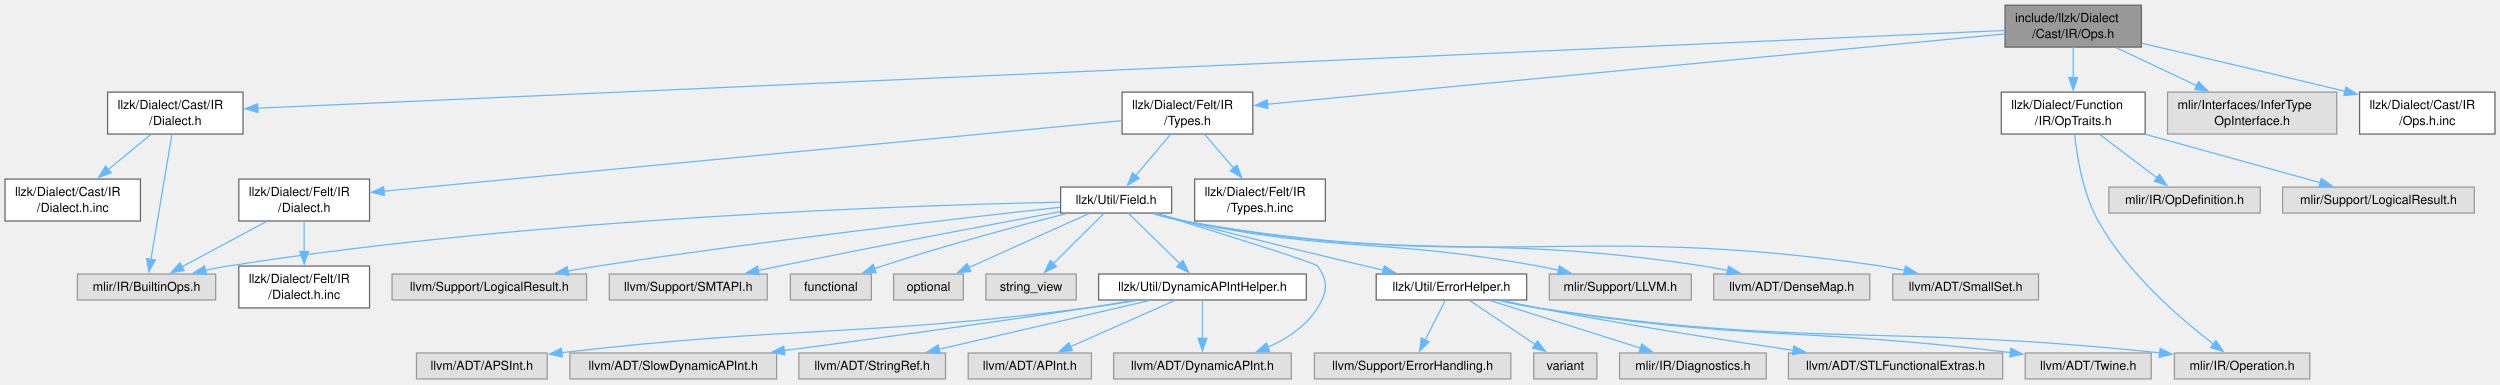
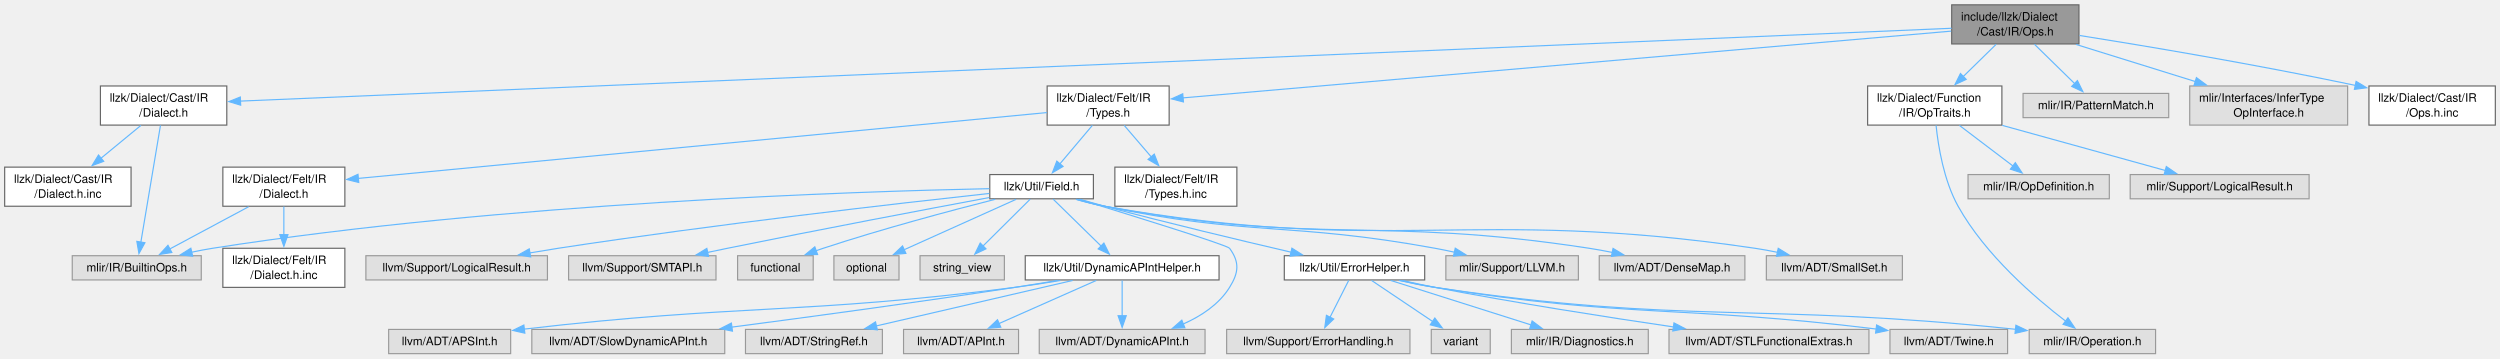
- <svg xmlns="http://www.w3.org/2000/svg" xmlns:xlink="http://www.w3.org/1999/xlink" width="1998pt" height="307pt" viewBox="0.00 0.00 1998.25 306.75">
+ <svg xmlns="http://www.w3.org/2000/svg" xmlns:xlink="http://www.w3.org/1999/xlink" width="2141pt" height="307pt" viewBox="0.00 0.00 2141.25 306.75">
  <g id="graph0" class="graph" transform="scale(1 1) rotate(0) translate(4 302.75)">
    <g id="Node000001" class="node">
      <g id="a_Node000001">
        <a xlink:title=" ">
-           <polygon fill="#999999" stroke="#666666" points="1707.62,-298.75 1598.62,-298.75 1598.62,-265.25 1707.62,-265.25 1707.62,-298.75" />
-           <text text-anchor="start" x="1606.62" y="-285.25" font-family="Helvetica,sans-Serif" font-size="10.00">include/llzk/Dialect</text>
-           <text text-anchor="middle" x="1653.12" y="-272.5" font-family="Helvetica,sans-Serif" font-size="10.00">/Cast/IR/Ops.h</text>
+           <polygon fill="#999999" stroke="#666666" points="1776.62,-298.75 1667.62,-298.75 1667.62,-265.25 1776.62,-265.25 1776.62,-298.75" />
+           <text text-anchor="start" x="1675.62" y="-285.25" font-family="Helvetica,sans-Serif" font-size="10.00">include/llzk/Dialect</text>
+           <text text-anchor="middle" x="1722.12" y="-272.5" font-family="Helvetica,sans-Serif" font-size="10.00">/Cast/IR/Ops.h</text>
        </a>
      </g>
    </g>
    <g id="Node000002" class="node">
      <g id="a_Node000002">
        <a xlink:href="Cast_2IR_2Dialect_8h.html" target="_top" xlink:title=" ">
          <polygon fill="white" stroke="#666666" points="190.25,-229.25 82,-229.25 82,-195.75 190.25,-195.75 190.25,-229.25" />
          <text text-anchor="start" x="90" y="-215.75" font-family="Helvetica,sans-Serif" font-size="10.00">llzk/Dialect/Cast/IR</text>
          <text text-anchor="middle" x="136.12" y="-203" font-family="Helvetica,sans-Serif" font-size="10.00">/Dialect.h</text>
        </a>
      </g>
    </g>
    <g id="edge1_Node000001_Node000002" class="edge">
      <g id="a_edge1_Node000001_Node000002">
        <a xlink:title=" ">
-           <path fill="none" stroke="#63b8ff" d="M1598.24,-278.56C1364.78,-268.17 454.79,-227.68 201.74,-216.42" />
-           <polygon fill="#63b8ff" stroke="#63b8ff" points="202.2,-212.94 192.05,-215.99 201.89,-219.93 202.2,-212.94" />
+           <path fill="none" stroke="#63b8ff" d="M1667.53,-278.68C1427.08,-268.44 462.87,-227.41 201.67,-216.29" />
+           <polygon fill="#63b8ff" stroke="#63b8ff" points="202.14,-212.81 192,-215.88 201.84,-219.8 202.14,-212.81" />
        </a>
      </g>
    </g>
    <g id="Node000005" class="node">
      <g id="a_Node000005">
        <a xlink:href="Felt_2IR_2Types_8h.html" target="_top" xlink:title=" ">
          <polygon fill="white" stroke="#666666" points="997.38,-229.25 892.88,-229.25 892.88,-195.75 997.38,-195.75 997.38,-229.25" />
          <text text-anchor="start" x="900.88" y="-215.75" font-family="Helvetica,sans-Serif" font-size="10.00">llzk/Dialect/Felt/IR</text>
          <text text-anchor="middle" x="945.12" y="-203" font-family="Helvetica,sans-Serif" font-size="10.00">/Types.h</text>
        </a>
      </g>
    </g>
    <g id="edge4_Node000001_Node000005" class="edge">
      <g id="a_edge4_Node000001_Node000005">
        <a xlink:title=" ">
-           <path fill="none" stroke="#63b8ff" d="M1598.16,-275.76C1468.91,-263.44 1146.27,-232.68 1008.79,-219.57" />
-           <polygon fill="#63b8ff" stroke="#63b8ff" points="1009.44,-216.12 999.15,-218.65 1008.77,-223.08 1009.44,-216.12" />
+           <path fill="none" stroke="#63b8ff" d="M1667.18,-276.23C1527.29,-264.07 1158.23,-232.01 1009.05,-219.05" />
+           <polygon fill="#63b8ff" stroke="#63b8ff" points="1009.62,-215.59 999.35,-218.21 1009.01,-222.56 1009.62,-215.59" />
        </a>
      </g>
    </g>
    <g id="Node000031" class="node">
      <g id="a_Node000031">
        <a xlink:href="OpTraits_8h.html" target="_top" xlink:title=" ">
          <polygon fill="white" stroke="#666666" points="1710.62,-229.25 1595.62,-229.25 1595.62,-195.75 1710.62,-195.75 1710.62,-229.25" />
          <text text-anchor="start" x="1603.62" y="-215.75" font-family="Helvetica,sans-Serif" font-size="10.00">llzk/Dialect/Function</text>
          <text text-anchor="middle" x="1653.12" y="-203" font-family="Helvetica,sans-Serif" font-size="10.00">/IR/OpTraits.h</text>
        </a>
      </g>
    </g>
    <g id="edge33_Node000001_Node000031" class="edge">
      <g id="a_edge33_Node000001_Node000031">
        <a xlink:title=" ">
-           <path fill="none" stroke="#63b8ff" d="M1653.12,-265C1653.12,-257.77 1653.12,-249.03 1653.12,-240.81" />
-           <polygon fill="#63b8ff" stroke="#63b8ff" points="1656.63,-240.9 1653.13,-230.9 1649.63,-240.9 1656.63,-240.9" />
+           <path fill="none" stroke="#63b8ff" d="M1705.77,-265C1697.35,-256.77 1686.91,-246.55 1677.56,-237.4" />
+           <polygon fill="#63b8ff" stroke="#63b8ff" points="1680.04,-234.93 1670.44,-230.44 1675.14,-239.94 1680.04,-234.93" />
        </a>
      </g>
    </g>
    <g id="Node000034" class="node">
      <g id="a_Node000034">
        <a xlink:title=" ">
-           <polygon fill="#e0e0e0" stroke="#999999" points="1863.75,-229.25 1728.5,-229.25 1728.5,-195.75 1863.75,-195.75 1863.75,-229.25" />
-           <text text-anchor="start" x="1736.5" y="-215.75" font-family="Helvetica,sans-Serif" font-size="10.00">mlir/Interfaces/InferType</text>
-           <text text-anchor="middle" x="1796.12" y="-203" font-family="Helvetica,sans-Serif" font-size="10.00">OpInterface.h</text>
+           <polygon fill="#e0e0e0" stroke="#999999" points="1853.5,-222.88 1728.75,-222.88 1728.75,-202.12 1853.5,-202.12 1853.5,-222.88" />
+           <text text-anchor="middle" x="1791.12" y="-209.38" font-family="Helvetica,sans-Serif" font-size="10.00">mlir/IR/PatternMatch.h</text>
        </a>
      </g>
    </g>
    <g id="edge37_Node000001_Node000034" class="edge">
      <g id="a_edge37_Node000001_Node000034">
        <a xlink:title=" ">
-           <path fill="none" stroke="#63b8ff" d="M1687.38,-264.83C1706.74,-255.69 1731.17,-244.16 1751.97,-234.34" />
-           <polygon fill="#63b8ff" stroke="#63b8ff" points="1753.23,-237.62 1760.78,-230.18 1750.25,-231.29 1753.23,-237.62" />
+           <path fill="none" stroke="#63b8ff" d="M1738.48,-265C1748.81,-254.89 1762.19,-241.81 1772.87,-231.36" />
+           <polygon fill="#63b8ff" stroke="#63b8ff" points="1775.3,-233.88 1780,-224.38 1770.41,-228.87 1775.3,-233.88" />
        </a>
      </g>
    </g>
    <g id="Node000035" class="node">
      <g id="a_Node000035">
-         <a xlink:href="Cast_2IR_2Ops_8h_8inc.html" target="_top" xlink:title=" ">
-           <polygon fill="white" stroke="#666666" points="1990.25,-229.25 1882,-229.25 1882,-195.75 1990.25,-195.75 1990.25,-229.25" />
-           <text text-anchor="start" x="1890" y="-215.75" font-family="Helvetica,sans-Serif" font-size="10.00">llzk/Dialect/Cast/IR</text>
-           <text text-anchor="middle" x="1936.12" y="-203" font-family="Helvetica,sans-Serif" font-size="10.00">/Ops.h.inc</text>
+         <a xlink:title=" ">
+           <polygon fill="#e0e0e0" stroke="#999999" points="2006.75,-229.25 1871.5,-229.25 1871.5,-195.75 2006.75,-195.75 2006.75,-229.25" />
+           <text text-anchor="start" x="1879.5" y="-215.75" font-family="Helvetica,sans-Serif" font-size="10.00">mlir/Interfaces/InferType</text>
+           <text text-anchor="middle" x="1939.12" y="-203" font-family="Helvetica,sans-Serif" font-size="10.00">OpInterface.h</text>
        </a>
      </g>
    </g>
    <g id="edge38_Node000001_Node000035" class="edge">
      <g id="a_edge38_Node000001_Node000035">
        <a xlink:title=" ">
-           <path fill="none" stroke="#63b8ff" d="M1707.87,-268.35C1749.89,-258.58 1809.64,-244.59 1870.53,-229.87" />
-           <polygon fill="#63b8ff" stroke="#63b8ff" points="1871.14,-233.32 1880.03,-227.56 1869.49,-226.52 1871.14,-233.32" />
+           <path fill="none" stroke="#63b8ff" d="M1774.1,-264.83C1804.86,-255.27 1844.02,-243.08 1876.47,-232.99" />
+           <polygon fill="#63b8ff" stroke="#63b8ff" points="1877.24,-236.41 1885.75,-230.1 1875.16,-229.73 1877.24,-236.41" />
+         </a>
+       </g>
+     </g>
+     <g id="Node000036" class="node">
+       <g id="a_Node000036">
+         <a xlink:href="Cast_2IR_2Ops_8h_8inc.html" target="_top" xlink:title=" ">
+           <polygon fill="white" stroke="#666666" points="2133.25,-229.25 2025,-229.25 2025,-195.75 2133.25,-195.75 2133.25,-229.25" />
+           <text text-anchor="start" x="2033" y="-215.75" font-family="Helvetica,sans-Serif" font-size="10.00">llzk/Dialect/Cast/IR</text>
+           <text text-anchor="middle" x="2079.12" y="-203" font-family="Helvetica,sans-Serif" font-size="10.00">/Ops.h.inc</text>
+         </a>
+       </g>
+     </g>
+     <g id="edge39_Node000001_Node000036" class="edge">
+       <g id="a_edge39_Node000001_Node000036">
+         <a xlink:title=" ">
+           <path fill="none" stroke="#63b8ff" d="M1777.08,-272.52C1833.88,-263.49 1925.36,-248.2 2013.28,-229.78" />
+           <polygon fill="#63b8ff" stroke="#63b8ff" points="2014,-233.2 2023.06,-227.71 2012.56,-226.35 2014,-233.2" />
        </a>
      </g>
    </g>
    <g id="Node000003" class="node">
      <g id="a_Node000003">
        <a xlink:title=" ">
          <polygon fill="#e0e0e0" stroke="#999999" points="168.38,-83.88 57.88,-83.88 57.88,-63.12 168.38,-63.12 168.38,-83.88" />
          <text text-anchor="middle" x="113.12" y="-70.38" font-family="Helvetica,sans-Serif" font-size="10.00">mlir/IR/BuiltinOps.h</text>
        </a>
      </g>
    </g>
    <g id="edge2_Node000002_Node000003" class="edge">
      <g id="a_edge2_Node000002_Node000003">
        <a xlink:title=" ">
          <path fill="none" stroke="#63b8ff" d="M133.44,-195.52C129.27,-170.67 121.23,-122.77 116.61,-95.27" />
          <polygon fill="#63b8ff" stroke="#63b8ff" points="120.12,-95 115.01,-85.72 113.21,-96.16 120.12,-95" />
        </a>
      </g>
    </g>
    <g id="Node000004" class="node">
      <g id="a_Node000004">
        <a xlink:href="Cast_2IR_2Dialect_8h_8inc.html" target="_top" xlink:title=" ">
          <polygon fill="white" stroke="#666666" points="108.25,-159.75 0,-159.75 0,-126.25 108.25,-126.25 108.25,-159.75" />
          <text text-anchor="start" x="8" y="-146.25" font-family="Helvetica,sans-Serif" font-size="10.00">llzk/Dialect/Cast/IR</text>
          <text text-anchor="middle" x="54.12" y="-133.5" font-family="Helvetica,sans-Serif" font-size="10.00">/Dialect.h.inc</text>
        </a>
      </g>
    </g>
    <g id="edge3_Node000002_Node000004" class="edge">
      <g id="a_edge3_Node000002_Node000004">
        <a xlink:title=" ">
          <path fill="none" stroke="#63b8ff" d="M116.69,-195.5C106.45,-187.07 93.7,-176.58 82.39,-167.27" />
          <polygon fill="#63b8ff" stroke="#63b8ff" points="84.82,-164.73 74.87,-161.08 80.37,-170.14 84.82,-164.73" />
        </a>
      </g>
    </g>
    <g id="Node000006" class="node">
      <g id="a_Node000006">
        <a xlink:href="Felt_2IR_2Dialect_8h.html" target="_top" xlink:title=" ">
          <polygon fill="white" stroke="#666666" points="291.38,-159.75 186.88,-159.75 186.88,-126.25 291.38,-126.25 291.38,-159.75" />
          <text text-anchor="start" x="194.88" y="-146.25" font-family="Helvetica,sans-Serif" font-size="10.00">llzk/Dialect/Felt/IR</text>
          <text text-anchor="middle" x="239.12" y="-133.5" font-family="Helvetica,sans-Serif" font-size="10.00">/Dialect.h</text>
        </a>
      </g>
    </g>
    <g id="edge5_Node000005_Node000006" class="edge">
      <g id="a_edge5_Node000005_Node000006">
        <a xlink:title=" ">
          <path fill="none" stroke="#63b8ff" d="M892.64,-206.48C765.35,-194.31 440.61,-163.26 302.66,-150.07" />
          <polygon fill="#63b8ff" stroke="#63b8ff" points="303.27,-146.62 292.99,-149.15 302.61,-153.59 303.27,-146.62" />
        </a>
      </g>
    </g>
    <g id="Node000008" class="node">
      <g id="a_Node000008">
        <a xlink:href="Field_8h.html" target="_top" xlink:title=" ">
          <polygon fill="white" stroke="#666666" points="932.5,-153.38 843.75,-153.38 843.75,-132.62 932.5,-132.62 932.5,-153.38" />
          <text text-anchor="middle" x="888.12" y="-139.88" font-family="Helvetica,sans-Serif" font-size="10.00">llzk/Util/Field.h</text>
        </a>
      </g>
    </g>
    <g id="edge8_Node000005_Node000008" class="edge">
      <g id="a_edge8_Node000005_Node000008">
        <a xlink:title=" ">
          <path fill="none" stroke="#63b8ff" d="M931.62,-195.5C923.25,-185.59 912.47,-172.83 903.74,-162.49" />
          <polygon fill="#63b8ff" stroke="#63b8ff" points="906.52,-160.36 897.4,-154.98 901.17,-164.88 906.52,-160.36" />
        </a>
      </g>
    </g>
    <g id="Node000030" class="node">
      <g id="a_Node000030">
        <a xlink:href="Felt_2IR_2Types_8h_8inc.html" target="_top" xlink:title=" ">
          <polygon fill="white" stroke="#666666" points="1055.38,-159.75 950.88,-159.75 950.88,-126.25 1055.38,-126.25 1055.38,-159.75" />
          <text text-anchor="start" x="958.88" y="-146.25" font-family="Helvetica,sans-Serif" font-size="10.00">llzk/Dialect/Felt/IR</text>
          <text text-anchor="middle" x="1003.12" y="-133.5" font-family="Helvetica,sans-Serif" font-size="10.00">/Types.h.inc</text>
        </a>
      </g>
    </g>
    <g id="edge32_Node000005_Node000030" class="edge">
      <g id="a_edge32_Node000005_Node000030">
        <a xlink:title=" ">
          <path fill="none" stroke="#63b8ff" d="M958.87,-195.5C965.8,-187.43 974.37,-177.47 982.1,-168.46" />
          <polygon fill="#63b8ff" stroke="#63b8ff" points="984.63,-170.9 988.49,-161.03 979.32,-166.33 984.63,-170.9" />
        </a>
      </g>
    </g>
    <g id="edge6_Node000006_Node000003" class="edge">
      <g id="a_edge6_Node000006_Node000003">
        <a xlink:title=" ">
          <path fill="none" stroke="#63b8ff" d="M208.94,-125.83C188.46,-114.86 161.54,-100.44 141.46,-89.68" />
          <polygon fill="#63b8ff" stroke="#63b8ff" points="143.17,-86.62 132.7,-84.99 139.86,-92.79 143.17,-86.62" />
        </a>
      </g>
    </g>
    <g id="Node000007" class="node">
      <g id="a_Node000007">
        <a xlink:href="Felt_2IR_2Dialect_8h_8inc.html" target="_top" xlink:title=" ">
          <polygon fill="white" stroke="#666666" points="291.38,-90.25 186.88,-90.25 186.88,-56.75 291.38,-56.75 291.38,-90.25" />
          <text text-anchor="start" x="194.88" y="-76.75" font-family="Helvetica,sans-Serif" font-size="10.00">llzk/Dialect/Felt/IR</text>
          <text text-anchor="middle" x="239.12" y="-64" font-family="Helvetica,sans-Serif" font-size="10.00">/Dialect.h.inc</text>
        </a>
      </g>
    </g>
    <g id="edge7_Node000006_Node000007" class="edge">
      <g id="a_edge7_Node000006_Node000007">
        <a xlink:title=" ">
          <path fill="none" stroke="#63b8ff" d="M239.12,-126C239.12,-118.77 239.12,-110.03 239.12,-101.81" />
          <polygon fill="#63b8ff" stroke="#63b8ff" points="242.63,-101.9 239.13,-91.9 235.63,-101.9 242.63,-101.9" />
        </a>
      </g>
    </g>
    <g id="edge22_Node000008_Node000003" class="edge">
      <g id="a_edge22_Node000008_Node000003">
        <a xlink:title=" ">
          <path fill="none" stroke="#63b8ff" d="M843.39,-141.3C730.92,-138.97 427.52,-129.28 178.12,-90.25 172.17,-89.32 165.97,-88.12 159.85,-86.8" />
          <polygon fill="#63b8ff" stroke="#63b8ff" points="161.02,-83.47 150.49,-84.65 159.46,-90.3 161.02,-83.47" />
        </a>
      </g>
    </g>
    <g id="Node000009" class="node">
      <g id="a_Node000009">
        <a xlink:href="DynamicAPIntHelper_8h.html" target="_top" xlink:title="This file implements helper methods for constructing DynamicAPInts.">
          <polygon fill="white" stroke="#666666" points="1040.12,-83.88 874.12,-83.88 874.12,-63.12 1040.12,-63.12 1040.12,-83.88" />
          <text text-anchor="middle" x="957.12" y="-70.38" font-family="Helvetica,sans-Serif" font-size="10.00">llzk/Util/DynamicAPIntHelper.h</text>
        </a>
      </g>
    </g>
    <g id="edge9_Node000008_Node000009" class="edge">
      <g id="a_edge9_Node000008_Node000009">
        <a xlink:title=" ">
          <path fill="none" stroke="#63b8ff" d="M898.01,-132.33C908.77,-121.8 926.2,-104.76 939.35,-91.89" />
          <polygon fill="#63b8ff" stroke="#63b8ff" points="941.47,-94.71 946.18,-85.21 936.58,-89.7 941.47,-94.71" />
        </a>
      </g>
    </g>
    <g id="Node000012" class="node">
      <g id="a_Node000012">
        <a xlink:title=" ">
          <polygon fill="#e0e0e0" stroke="#999999" points="1028.12,-20.75 886.12,-20.75 886.12,0 1028.12,0 1028.12,-20.75" />
          <text text-anchor="middle" x="957.12" y="-7.25" font-family="Helvetica,sans-Serif" font-size="10.00">llvm/ADT/DynamicAPInt.h</text>
        </a>
      </g>
    </g>
    <g id="edge25_Node000008_Node000012" class="edge">
      <g id="a_edge25_Node000008_Node000012">
        <a xlink:title=" ">
          <path fill="none" stroke="#63b8ff" d="M920.21,-132.2C966.61,-117.97 1047.16,-92.95 1049.12,-90.25 1057.9,-78.22 1056.99,-69.39 1049.12,-56.75 1040.11,-42.25 1024.94,-32.25 1009.5,-25.41" />
          <polygon fill="#63b8ff" stroke="#63b8ff" points="1010.82,-22.17 1000.24,-21.72 1008.23,-28.67 1010.82,-22.17" />
        </a>
      </g>
    </g>
    <g id="Node000015" class="node">
      <g id="a_Node000015">
        <a xlink:href="ErrorHelper_8h.html" target="_top" xlink:title=" ">
          <polygon fill="white" stroke="#666666" points="1216.25,-83.88 1096,-83.88 1096,-63.12 1216.25,-63.12 1216.25,-83.88" />
          <text text-anchor="middle" x="1156.12" y="-70.38" font-family="Helvetica,sans-Serif" font-size="10.00">llzk/Util/ErrorHelper.h</text>
        </a>
      </g>
    </g>
    <g id="edge15_Node000008_Node000015" class="edge">
      <g id="a_edge15_Node000008_Node000015">
        <a xlink:title=" ">
          <path fill="none" stroke="#63b8ff" d="M920.9,-132.18C927.89,-130.16 935.24,-128.09 942.12,-126.25 996.2,-111.83 1058.42,-96.98 1101.78,-86.9" />
          <polygon fill="#63b8ff" stroke="#63b8ff" points="1102.51,-90.33 1111.46,-84.66 1100.93,-83.51 1102.51,-90.33" />
        </a>
      </g>
    </g>
    <g id="Node000022" class="node">
      <g id="a_Node000022">
        <a xlink:title=" ">
          <polygon fill="#e0e0e0" stroke="#999999" points="1347.88,-83.88 1234.38,-83.88 1234.38,-63.12 1347.88,-63.12 1347.88,-83.88" />
          <text text-anchor="middle" x="1291.12" y="-70.38" font-family="Helvetica,sans-Serif" font-size="10.00">mlir/Support/LLVM.h</text>
        </a>
      </g>
    </g>
    <g id="edge23_Node000008_Node000022" class="edge">
      <g id="a_edge23_Node000008_Node000022">
        <a xlink:title=" ">
          <path fill="none" stroke="#63b8ff" d="M918.76,-132.16C926.33,-129.98 934.48,-127.84 942.12,-126.25 1066.26,-100.42 1100.39,-113 1225.12,-90.25 1230.63,-89.25 1236.37,-88.07 1242.06,-86.82" />
          <polygon fill="#63b8ff" stroke="#63b8ff" points="1242.43,-90.33 1251.41,-84.7 1240.88,-83.5 1242.43,-90.33" />
        </a>
      </g>
    </g>
    <g id="Node000023" class="node">
      <g id="a_Node000023">
        <a xlink:title=" ">
          <polygon fill="#e0e0e0" stroke="#999999" points="1490.5,-83.88 1365.75,-83.88 1365.75,-63.12 1490.5,-63.12 1490.5,-83.88" />
          <text text-anchor="middle" x="1428.12" y="-70.38" font-family="Helvetica,sans-Serif" font-size="10.00">llvm/ADT/DenseMap.h</text>
        </a>
      </g>
    </g>
    <g id="edge24_Node000008_Node000023" class="edge">
      <g id="a_edge24_Node000008_Node000023">
        <a xlink:title=" ">
          <path fill="none" stroke="#63b8ff" d="M917.86,-132.19C925.68,-129.92 934.16,-127.74 942.12,-126.25 1124.1,-92.17 1174.13,-118.36 1357.12,-90.25 1363.6,-89.26 1370.37,-88.02 1377.04,-86.67" />
          <polygon fill="#63b8ff" stroke="#63b8ff" points="1377.58,-90.14 1386.64,-84.65 1376.13,-83.29 1377.58,-90.14" />
        </a>
      </g>
    </g>
    <g id="Node000024" class="node">
      <g id="a_Node000024">
        <a xlink:title=" ">
          <polygon fill="#e0e0e0" stroke="#999999" points="1625.38,-83.88 1508.88,-83.88 1508.88,-63.12 1625.38,-63.12 1625.38,-83.88" />
          <text text-anchor="middle" x="1567.12" y="-70.38" font-family="Helvetica,sans-Serif" font-size="10.00">llvm/ADT/SmallSet.h</text>
        </a>
      </g>
    </g>
    <g id="edge26_Node000008_Node000024" class="edge">
      <g id="a_edge26_Node000008_Node000024">
        <a xlink:title=" ">
          <path fill="none" stroke="#63b8ff" d="M917.56,-132.15C925.45,-129.86 934.05,-127.67 942.12,-126.25 1186.44,-83.26 1253.69,-126.36 1499.12,-90.25 1505.5,-89.31 1512.16,-88.08 1518.71,-86.73" />
          <polygon fill="#63b8ff" stroke="#63b8ff" points="1519.07,-90.23 1528.09,-84.67 1517.57,-83.39 1519.07,-90.23" />
        </a>
      </g>
    </g>
    <g id="Node000025" class="node">
      <g id="a_Node000025">
        <a xlink:title=" ">
          <polygon fill="#e0e0e0" stroke="#999999" points="464.88,-83.88 309.38,-83.88 309.38,-63.12 464.88,-63.12 464.88,-83.88" />
          <text text-anchor="middle" x="387.12" y="-70.38" font-family="Helvetica,sans-Serif" font-size="10.00">llvm/Support/LogicalResult.h</text>
        </a>
      </g>
    </g>
    <g id="edge27_Node000008_Node000025" class="edge">
      <g id="a_edge27_Node000008_Node000025">
        <a xlink:title=" ">
          <path fill="none" stroke="#63b8ff" d="M843.29,-137.21C767.21,-128.9 608.02,-110.72 474.12,-90.25 466.2,-89.04 457.88,-87.66 449.67,-86.25" />
          <polygon fill="#63b8ff" stroke="#63b8ff" points="450.52,-82.84 440.06,-84.56 449.3,-89.74 450.52,-82.84" />
        </a>
      </g>
    </g>
    <g id="Node000026" class="node">
      <g id="a_Node000026">
        <a xlink:title=" ">
          <polygon fill="#e0e0e0" stroke="#999999" points="609.25,-83.88 483,-83.88 483,-63.12 609.25,-63.12 609.25,-83.88" />
          <text text-anchor="middle" x="546.12" y="-70.38" font-family="Helvetica,sans-Serif" font-size="10.00">llvm/Support/SMTAPI.h</text>
        </a>
      </g>
    </g>
    <g id="edge28_Node000008_Node000026" class="edge">
      <g id="a_edge28_Node000008_Node000026">
        <a xlink:title=" ">
          <path fill="none" stroke="#63b8ff" d="M843.32,-133.7C789.88,-123.72 697.88,-106.32 619.12,-90.25 613.55,-89.11 607.74,-87.9 601.95,-86.68" />
          <polygon fill="#63b8ff" stroke="#63b8ff" points="602.86,-83.3 592.35,-84.64 601.41,-90.14 602.86,-83.3" />
        </a>
      </g>
    </g>
    <g id="Node000027" class="node">
      <g id="a_Node000027">
        <a xlink:title=" ">
          <polygon fill="#e0e0e0" stroke="#999999" points="692.5,-83.88 627.75,-83.88 627.75,-63.12 692.5,-63.12 692.5,-83.88" />
          <text text-anchor="middle" x="660.12" y="-70.38" font-family="Helvetica,sans-Serif" font-size="10.00">functional</text>
        </a>
      </g>
    </g>
    <g id="edge29_Node000008_Node000027" class="edge">
      <g id="a_edge29_Node000008_Node000027">
        <a xlink:title=" ">
          <path fill="none" stroke="#63b8ff" d="M848.39,-132.2C810.31,-122.52 751.35,-106.8 701.12,-90.25 699.06,-89.57 696.95,-88.85 694.82,-88.1" />
          <polygon fill="#63b8ff" stroke="#63b8ff" points="696.28,-84.9 685.69,-84.74 693.87,-91.47 696.28,-84.9" />
        </a>
      </g>
    </g>
    <g id="Node000028" class="node">
      <g id="a_Node000028">
        <a xlink:title=" ">
          <polygon fill="#e0e0e0" stroke="#999999" points="766,-83.88 710.25,-83.88 710.25,-63.12 766,-63.12 766,-83.88" />
          <text text-anchor="middle" x="738.12" y="-70.38" font-family="Helvetica,sans-Serif" font-size="10.00">optional</text>
        </a>
      </g>
    </g>
    <g id="edge30_Node000008_Node000028" class="edge">
      <g id="a_edge30_Node000008_Node000028">
        <a xlink:title=" ">
          <path fill="none" stroke="#63b8ff" d="M866.31,-132.18C841.1,-120.84 799.35,-102.05 770.38,-89.01" />
          <polygon fill="#63b8ff" stroke="#63b8ff" points="771.9,-85.86 761.34,-84.95 769.03,-92.24 771.9,-85.86" />
        </a>
      </g>
    </g>
    <g id="Node000029" class="node">
      <g id="a_Node000029">
        <a xlink:title=" ">
          <polygon fill="#e0e0e0" stroke="#999999" points="856.25,-83.88 784,-83.88 784,-63.12 856.25,-63.12 856.25,-83.88" />
          <text text-anchor="middle" x="820.12" y="-70.38" font-family="Helvetica,sans-Serif" font-size="10.00">string_view</text>
        </a>
      </g>
    </g>
    <g id="edge31_Node000008_Node000029" class="edge">
      <g id="a_edge31_Node000008_Node000029">
        <a xlink:title=" ">
          <path fill="none" stroke="#63b8ff" d="M878.38,-132.33C867.88,-121.9 850.93,-105.08 838.02,-92.26" />
          <polygon fill="#63b8ff" stroke="#63b8ff" points="840.49,-89.78 830.92,-85.22 835.56,-94.75 840.49,-89.78" />
        </a>
      </g>
    </g>
    <g id="Node000010" class="node">
      <g id="a_Node000010">
        <a xlink:title=" ">
          <polygon fill="#e0e0e0" stroke="#999999" points="868.38,-20.75 769.88,-20.75 769.88,0 868.38,0 868.38,-20.75" />
          <text text-anchor="middle" x="819.12" y="-7.25" font-family="Helvetica,sans-Serif" font-size="10.00">llvm/ADT/APInt.h</text>
        </a>
      </g>
    </g>
    <g id="edge10_Node000009_Node000010" class="edge">
      <g id="a_edge10_Node000009_Node000010">
        <a xlink:title=" ">
          <path fill="none" stroke="#63b8ff" d="M934.95,-62.68C912.42,-52.7 877.27,-37.13 851.6,-25.76" />
          <polygon fill="#63b8ff" stroke="#63b8ff" points="853.19,-22.63 842.63,-21.78 850.35,-29.03 853.19,-22.63" />
        </a>
      </g>
    </g>
    <g id="Node000011" class="node">
      <g id="a_Node000011">
        <a xlink:title=" ">
          <polygon fill="#e0e0e0" stroke="#999999" points="433.38,-20.75 328.88,-20.75 328.88,0 433.38,0 433.38,-20.75" />
          <text text-anchor="middle" x="381.12" y="-7.25" font-family="Helvetica,sans-Serif" font-size="10.00">llvm/ADT/APSInt.h</text>
        </a>
      </g>
    </g>
    <g id="edge11_Node000009_Node000011" class="edge">
      <g id="a_edge11_Node000009_Node000011">
        <a xlink:title=" ">
          <path fill="none" stroke="#63b8ff" d="M904.21,-62.65C891.45,-60.5 877.82,-58.37 865.12,-56.75 681.63,-33.28 631.42,-42.7 444.97,-21.01" />
          <polygon fill="#63b8ff" stroke="#63b8ff" points="445.51,-17.55 435.17,-19.86 444.69,-24.51 445.51,-17.55" />
        </a>
      </g>
    </g>
    <g id="edge12_Node000009_Node000012" class="edge">
      <g id="a_edge12_Node000009_Node000012">
        <a xlink:title=" ">
          <path fill="none" stroke="#63b8ff" d="M957.12,-62.68C957.12,-54.52 957.12,-42.63 957.12,-32.35" />
          <polygon fill="#63b8ff" stroke="#63b8ff" points="960.63,-32.48 957.13,-22.48 953.63,-32.48 960.63,-32.48" />
        </a>
      </g>
    </g>
    <g id="Node000013" class="node">
      <g id="a_Node000013">
        <a xlink:title=" ">
          <polygon fill="#e0e0e0" stroke="#999999" points="616.75,-20.75 451.5,-20.75 451.5,0 616.75,0 616.75,-20.75" />
          <text text-anchor="middle" x="534.12" y="-7.25" font-family="Helvetica,sans-Serif" font-size="10.00">llvm/ADT/SlowDynamicAPInt.h</text>
        </a>
      </g>
    </g>
    <g id="edge13_Node000009_Node000013" class="edge">
      <g id="a_edge13_Node000009_Node000013">
        <a xlink:title=" ">
          <path fill="none" stroke="#63b8ff" d="M901.71,-62.71C889.66,-60.66 876.98,-58.58 865.12,-56.75 783.16,-44.12 689.5,-31.44 622.78,-22.71" />
          <polygon fill="#63b8ff" stroke="#63b8ff" points="623.35,-19.26 612.98,-21.43 622.44,-26.2 623.35,-19.26" />
        </a>
      </g>
    </g>
    <g id="Node000014" class="node">
      <g id="a_Node000014">
        <a xlink:title=" ">
          <polygon fill="#e0e0e0" stroke="#999999" points="751.75,-20.75 634.5,-20.75 634.5,0 751.75,0 751.75,-20.75" />
          <text text-anchor="middle" x="693.12" y="-7.25" font-family="Helvetica,sans-Serif" font-size="10.00">llvm/ADT/StringRef.h</text>
        </a>
      </g>
    </g>
    <g id="edge14_Node000009_Node000014" class="edge">
      <g id="a_edge14_Node000009_Node000014">
        <a xlink:title=" ">
          <path fill="none" stroke="#63b8ff" d="M914.71,-62.68C869,-52.1 796.17,-35.23 746.58,-23.75" />
          <polygon fill="#63b8ff" stroke="#63b8ff" points="747.44,-20.36 736.91,-21.51 745.86,-27.18 747.44,-20.36" />
        </a>
      </g>
    </g>
    <g id="Node000016" class="node">
      <g id="a_Node000016">
        <a xlink:title=" ">
          <polygon fill="#e0e0e0" stroke="#999999" points="1407.75,-20.75 1290.5,-20.75 1290.5,0 1407.75,0 1407.75,-20.75" />
          <text text-anchor="middle" x="1349.12" y="-7.25" font-family="Helvetica,sans-Serif" font-size="10.00">mlir/IR/Diagnostics.h</text>
        </a>
      </g>
    </g>
    <g id="edge16_Node000015_Node000016" class="edge">
      <g id="a_edge16_Node000015_Node000016">
        <a xlink:title=" ">
          <path fill="none" stroke="#63b8ff" d="M1187.13,-62.68C1219.77,-52.34 1271.34,-36.01 1307.5,-24.56" />
          <polygon fill="#63b8ff" stroke="#63b8ff" points="1308.27,-27.98 1316.75,-21.63 1306.16,-21.31 1308.27,-27.98" />
        </a>
      </g>
    </g>
    <g id="Node000017" class="node">
      <g id="a_Node000017">
        <a xlink:title=" ">
          <polygon fill="#e0e0e0" stroke="#999999" points="1842.25,-20.75 1734,-20.75 1734,0 1842.25,0 1842.25,-20.75" />
          <text text-anchor="middle" x="1788.12" y="-7.25" font-family="Helvetica,sans-Serif" font-size="10.00">mlir/IR/Operation.h</text>
        </a>
      </g>
    </g>
    <g id="edge17_Node000015_Node000017" class="edge">
      <g id="a_edge17_Node000015_Node000017">
        <a xlink:title=" ">
          <path fill="none" stroke="#63b8ff" d="M1194.25,-62.71C1204.24,-60.44 1215.04,-58.26 1225.12,-56.75 1441.39,-24.46 1501.11,-44.2 1722.35,-20.85" />
          <polygon fill="#63b8ff" stroke="#63b8ff" points="1722.62,-24.34 1732.19,-19.79 1721.87,-17.38 1722.62,-24.34" />
        </a>
      </g>
    </g>
    <g id="Node000018" class="node">
      <g id="a_Node000018">
        <a xlink:title=" ">
          <polygon fill="#e0e0e0" stroke="#999999" points="1596.75,-20.75 1425.5,-20.75 1425.5,0 1596.75,0 1596.75,-20.75" />
          <text text-anchor="middle" x="1511.12" y="-7.25" font-family="Helvetica,sans-Serif" font-size="10.00">llvm/ADT/STLFunctionalExtras.h</text>
        </a>
      </g>
    </g>
    <g id="edge18_Node000015_Node000018" class="edge">
      <g id="a_edge18_Node000015_Node000018">
        <a xlink:title=" ">
          <path fill="none" stroke="#63b8ff" d="M1197.26,-62.64C1206.41,-60.57 1216.08,-58.5 1225.12,-56.75 1293.73,-43.49 1372.14,-31.26 1429.49,-22.84" />
          <polygon fill="#63b8ff" stroke="#63b8ff" points="1429.78,-26.33 1439.17,-21.43 1428.77,-19.41 1429.78,-26.33" />
        </a>
      </g>
    </g>
    <g id="Node000019" class="node">
      <g id="a_Node000019">
        <a xlink:title=" ">
          <polygon fill="#e0e0e0" stroke="#999999" points="1715.5,-20.75 1614.75,-20.75 1614.75,0 1715.5,0 1715.5,-20.75" />
          <text text-anchor="middle" x="1665.12" y="-7.25" font-family="Helvetica,sans-Serif" font-size="10.00">llvm/ADT/Twine.h</text>
        </a>
      </g>
    </g>
    <g id="edge19_Node000015_Node000019" class="edge">
      <g id="a_edge19_Node000015_Node000019">
        <a xlink:title=" ">
          <path fill="none" stroke="#63b8ff" d="M1195,-62.7C1204.78,-60.49 1215.3,-58.33 1225.12,-56.75 1389.45,-30.35 1435.42,-41.59 1603.08,-21.06" />
          <polygon fill="#63b8ff" stroke="#63b8ff" points="1603.31,-24.56 1612.8,-19.85 1602.45,-17.61 1603.31,-24.56" />
        </a>
      </g>
    </g>
    <g id="Node000020" class="node">
      <g id="a_Node000020">
        <a xlink:title=" ">
          <polygon fill="#e0e0e0" stroke="#999999" points="1203.62,-20.75 1046.62,-20.75 1046.62,0 1203.62,0 1203.62,-20.75" />
          <text text-anchor="middle" x="1125.12" y="-7.25" font-family="Helvetica,sans-Serif" font-size="10.00">llvm/Support/ErrorHandling.h</text>
        </a>
      </g>
    </g>
    <g id="edge20_Node000015_Node000020" class="edge">
      <g id="a_edge20_Node000015_Node000020">
        <a xlink:title=" ">
          <path fill="none" stroke="#63b8ff" d="M1151.14,-62.68C1146.83,-54.16 1140.44,-41.58 1135.08,-31.01" />
          <polygon fill="#63b8ff" stroke="#63b8ff" points="1138.32,-29.66 1130.68,-22.32 1132.08,-32.82 1138.32,-29.66" />
        </a>
      </g>
    </g>
    <g id="Node000021" class="node">
      <g id="a_Node000021">
        <a xlink:title=" ">
          <polygon fill="#e0e0e0" stroke="#999999" points="1272.38,-20.75 1221.88,-20.75 1221.88,0 1272.38,0 1272.38,-20.75" />
          <text text-anchor="middle" x="1247.12" y="-7.25" font-family="Helvetica,sans-Serif" font-size="10.00">variant</text>
        </a>
      </g>
    </g>
    <g id="edge21_Node000015_Node000021" class="edge">
      <g id="a_edge21_Node000015_Node000021">
        <a xlink:title=" ">
          <path fill="none" stroke="#63b8ff" d="M1170.75,-62.68C1184.94,-53.14 1206.73,-38.51 1223.41,-27.31" />
          <polygon fill="#63b8ff" stroke="#63b8ff" points="1224.93,-30.5 1231.28,-22.02 1221.03,-24.69 1224.93,-30.5" />
        </a>
      </g>
    </g>
    <g id="edge35_Node000031_Node000017" class="edge">
      <g id="a_edge35_Node000031_Node000017">
        <a xlink:title=" ">
          <path fill="none" stroke="#63b8ff" d="M1654.25,-195.47C1656.08,-177.6 1660.85,-148.3 1673.12,-126.25 1696.36,-84.53 1739.13,-47.77 1765.45,-27.65" />
          <polygon fill="#63b8ff" stroke="#63b8ff" points="1767.21,-30.7 1773.13,-21.91 1763.02,-25.09 1767.21,-30.7" />
        </a>
      </g>
    </g>
    <g id="Node000032" class="node">
      <g id="a_Node000032">
        <a xlink:title=" ">
          <polygon fill="#e0e0e0" stroke="#999999" points="1802.62,-153.38 1681.62,-153.38 1681.62,-132.62 1802.62,-132.62 1802.62,-153.38" />
          <text text-anchor="middle" x="1742.12" y="-139.88" font-family="Helvetica,sans-Serif" font-size="10.00">mlir/IR/OpDefinition.h</text>
        </a>
      </g>
    </g>
    <g id="edge34_Node000031_Node000032" class="edge">
      <g id="a_edge34_Node000031_Node000032">
        <a xlink:title=" ">
          <path fill="none" stroke="#63b8ff" d="M1674.22,-195.5C1688.08,-184.99 1706.19,-171.26 1720.22,-160.62" />
          <polygon fill="#63b8ff" stroke="#63b8ff" points="1722.12,-163.57 1727.97,-154.74 1717.89,-157.99 1722.12,-163.57" />
        </a>
      </g>
    </g>
    <g id="Node000033" class="node">
      <g id="a_Node000033">
        <a xlink:title=" ">
          <polygon fill="#e0e0e0" stroke="#999999" points="1973.75,-153.38 1820.5,-153.38 1820.5,-132.62 1973.75,-132.62 1973.75,-153.38" />
          <text text-anchor="middle" x="1897.12" y="-139.88" font-family="Helvetica,sans-Serif" font-size="10.00">mlir/Support/LogicalResult.h</text>
        </a>
      </g>
    </g>
    <g id="edge36_Node000031_Node000033" class="edge">
      <g id="a_edge36_Node000031_Node000033">
        <a xlink:title=" ">
          <path fill="none" stroke="#63b8ff" d="M1710.95,-195.5C1753.62,-183.7 1810.95,-167.84 1850.66,-156.85" />
          <polygon fill="#63b8ff" stroke="#63b8ff" points="1851.46,-160.27 1860.16,-154.23 1849.59,-153.52 1851.46,-160.27" />
        </a>
      </g>
    </g>
  </g>
</svg>
